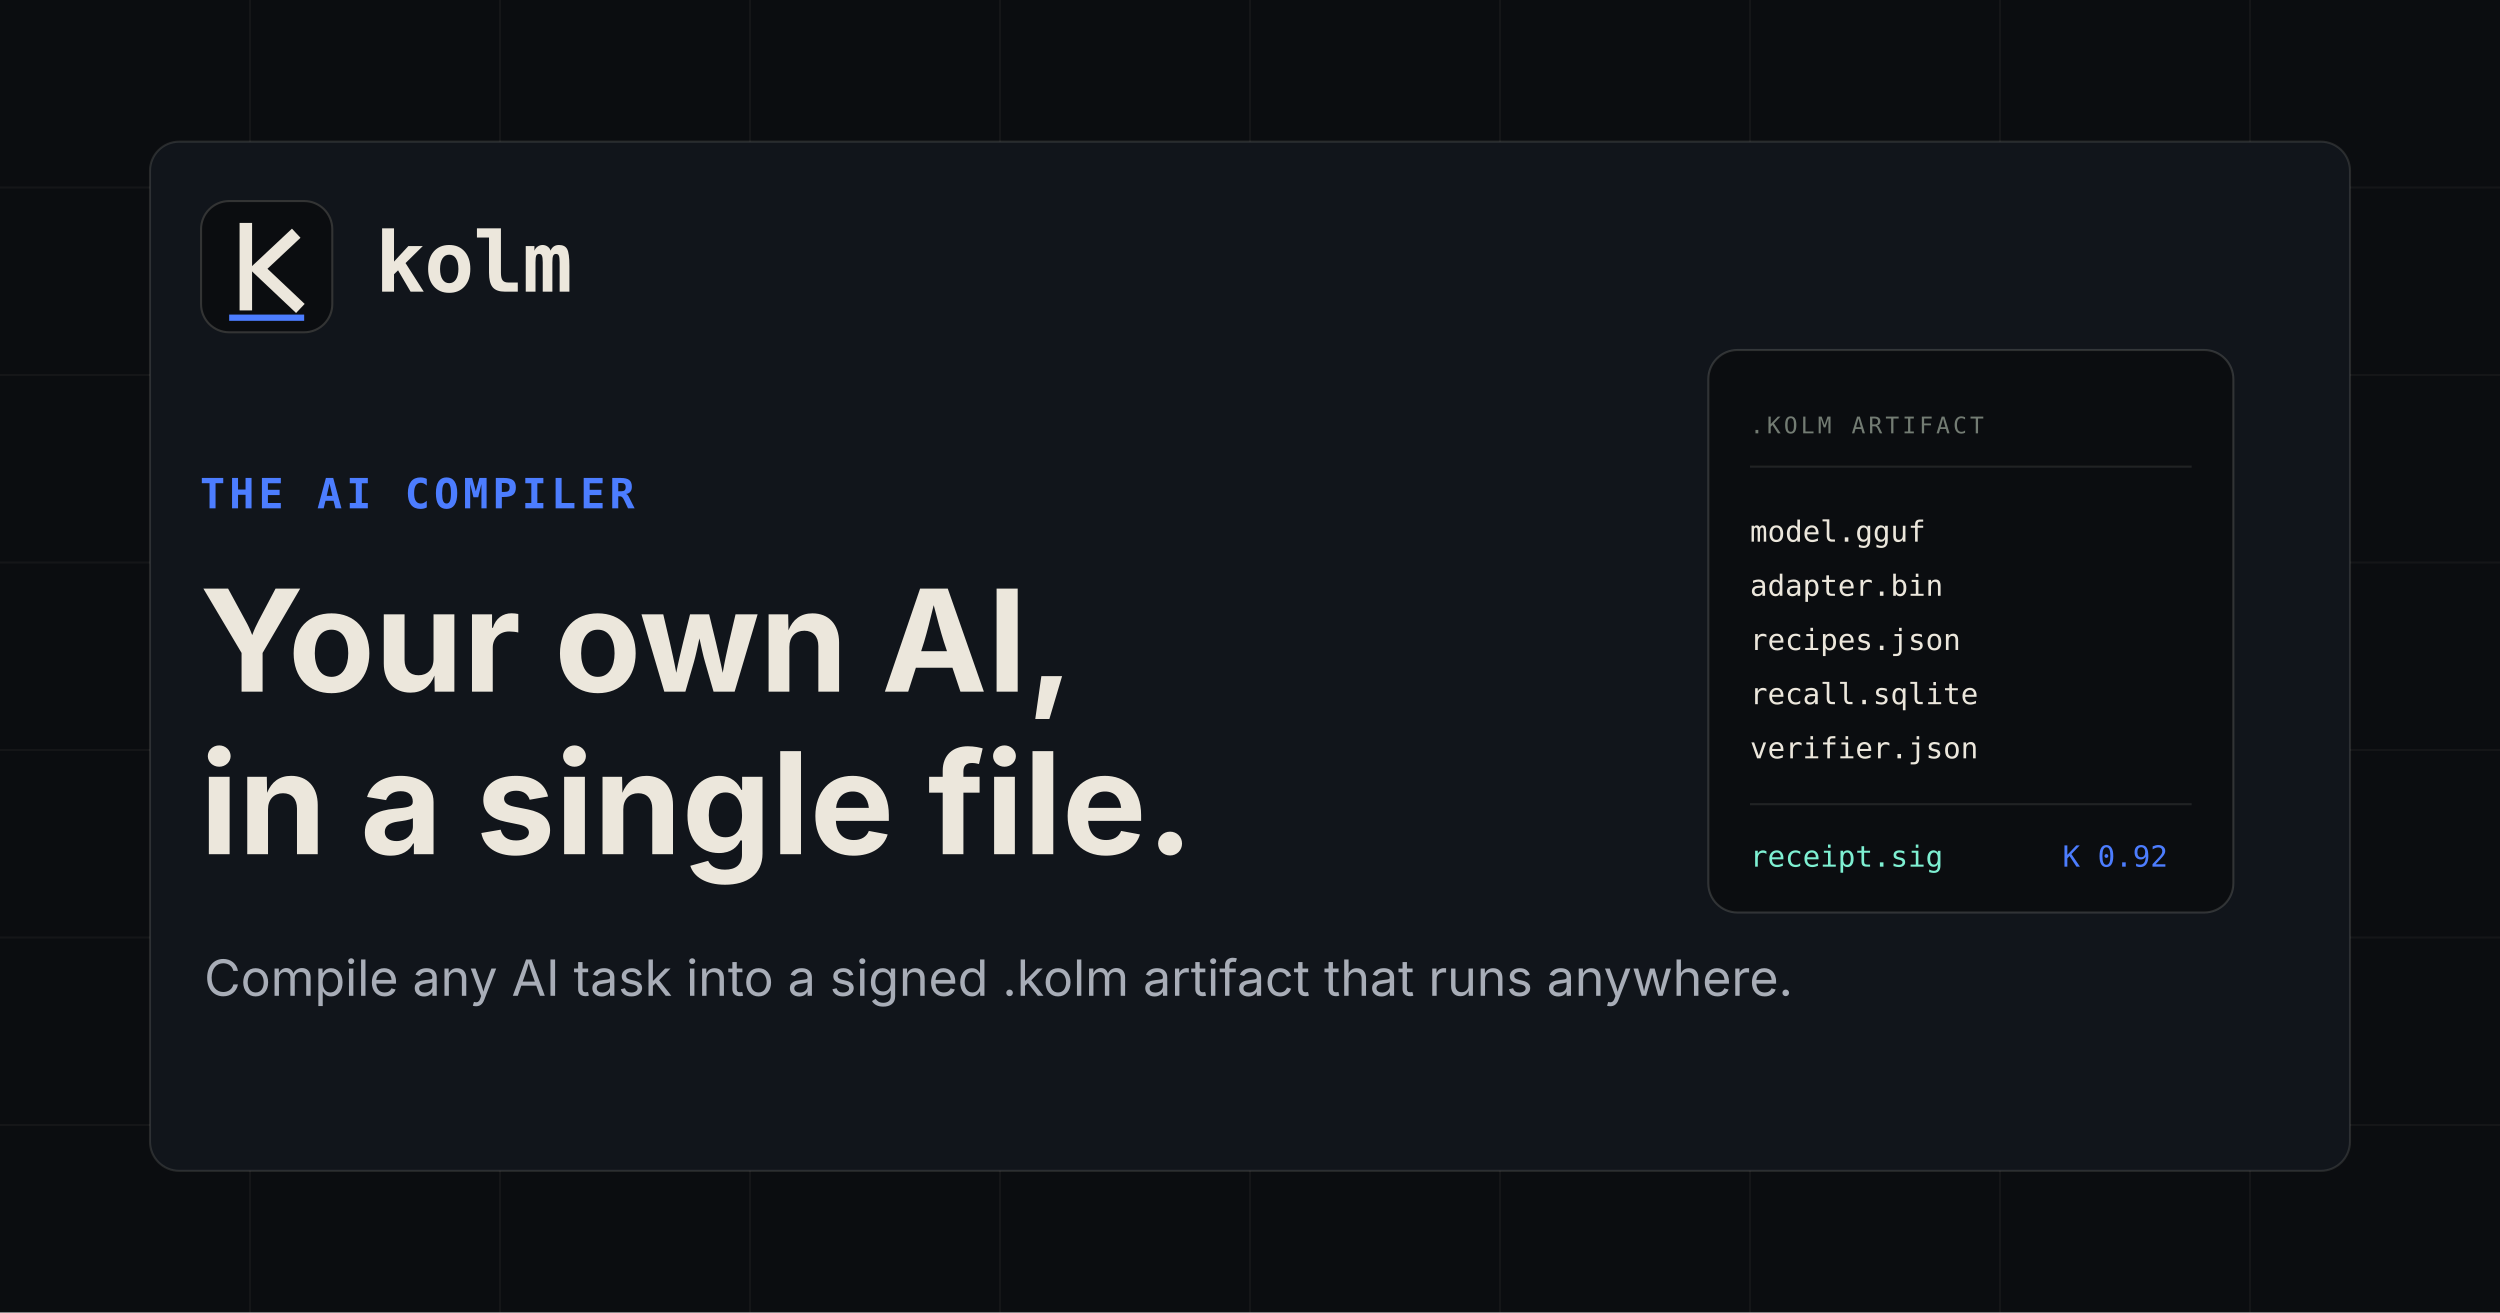
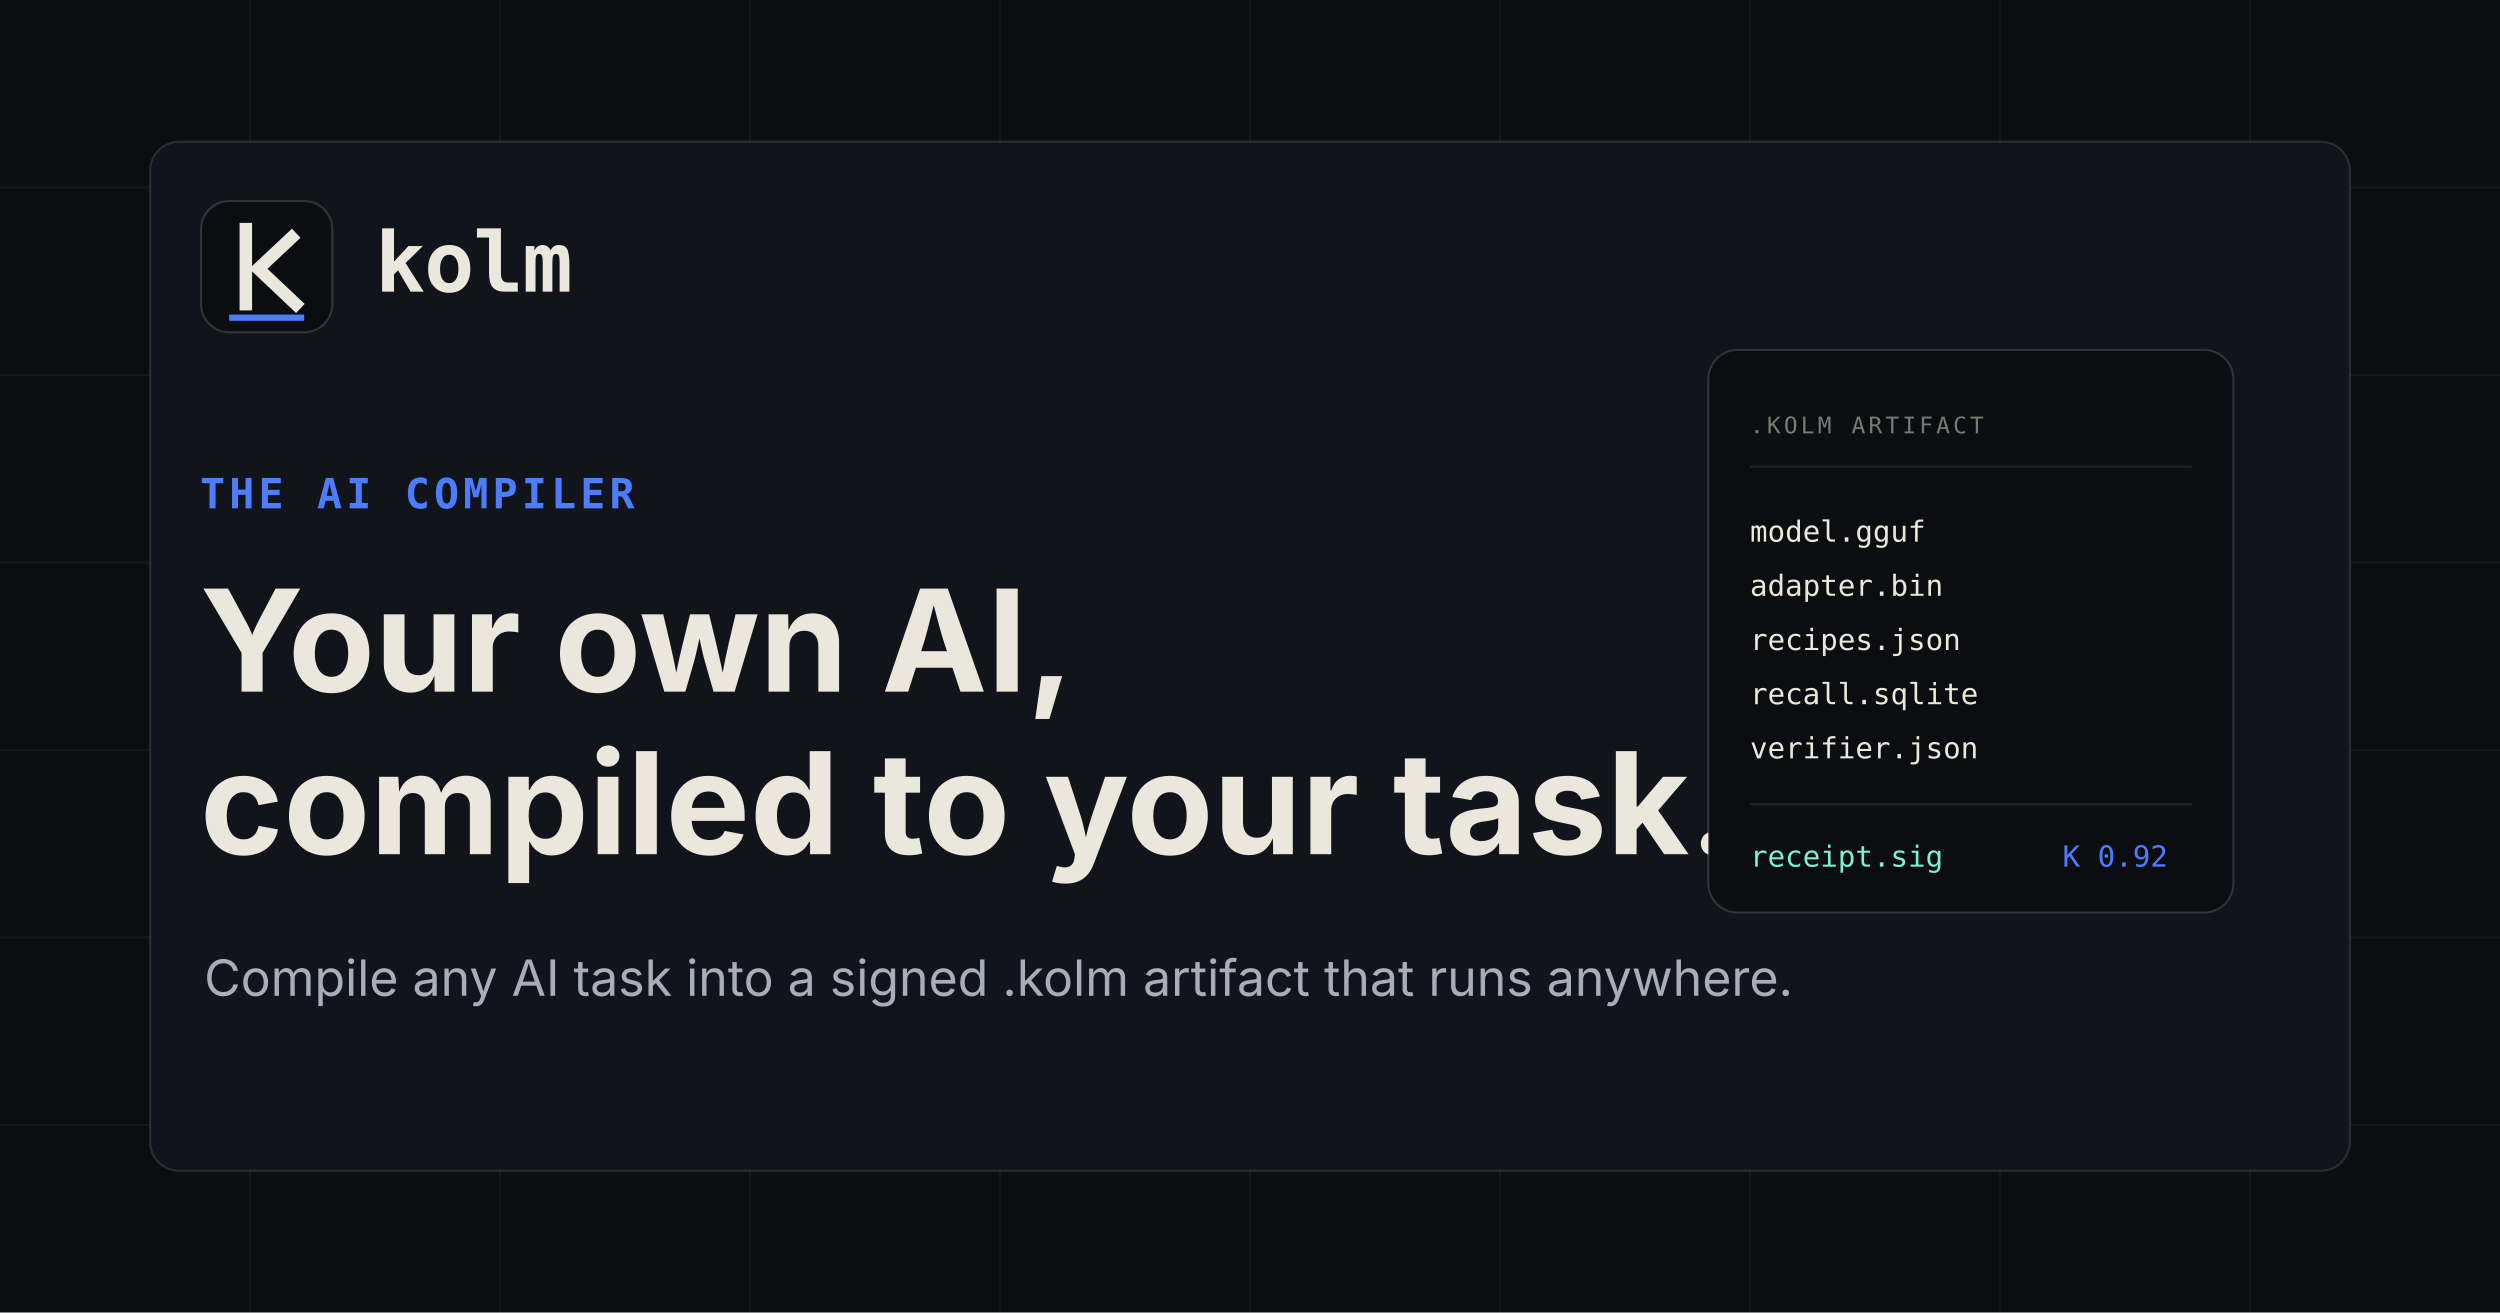
<svg xmlns="http://www.w3.org/2000/svg" width="1200" height="630" viewBox="0 0 1200 630" role="img" aria-label="kolm — the AI compiler">
  <rect width="1200" height="630" fill="#0b0d10" />
  <path d="M0 90h1200M0 180h1200M0 270h1200M0 360h1200M0 450h1200M0 540h1200M120 0v630M240 0v630M360 0v630M480 0v630M600 0v630M720 0v630M840 0v630M960 0v630M1080 0v630" stroke="#ece7dc" stroke-opacity=".045" />
  <rect x="72" y="68" width="1056" height="494" rx="14" fill="#11151b" stroke="#ece7dc" stroke-opacity=".13" />
  <g transform="translate(96 96)">
    <rect width="64" height="64" rx="14" fill="#0b0d10" />
    <rect x="0.5" y="0.5" width="63" height="63" rx="13.5" fill="none" stroke="#ece7dc" stroke-opacity=".18" />
    <path d="M22 14v36" stroke="#ece7dc" stroke-width="6" stroke-linecap="square" />
    <path d="M44 18 28 33 46 50" fill="none" stroke="#ece7dc" stroke-width="6" stroke-linecap="square" stroke-linejoin="miter" />
    <rect x="14" y="55" width="36" height="3" fill="#4c7dff" />
    <text x="84" y="44" fill="#ece7dc" font-family="ui-monospace,'SF Mono',Menlo,Consolas,monospace" font-size="40" font-weight="600" letter-spacing="-0.5">kolm</text>
  </g>
  <text x="96" y="244" fill="#4c7dff" font-family="ui-monospace,'SF Mono',Menlo,Consolas,monospace" font-size="20" font-weight="600" letter-spacing="2">THE AI COMPILER</text>
  <text x="96" y="332" fill="#ece7dc" font-family="-apple-system,BlinkMacSystemFont,'SF Pro Display','Inter','Segoe UI',system-ui,sans-serif" font-size="68" font-weight="700">Your own AI,</text>
-   <text x="96" y="410" fill="#ece7dc" font-family="-apple-system,BlinkMacSystemFont,'SF Pro Display','Inter','Segoe UI',system-ui,sans-serif" font-size="68" font-weight="700">in a single file.</text>
+   <text x="96" y="410" fill="#ece7dc" font-family="-apple-system,BlinkMacSystemFont,'SF Pro Display','Inter','Segoe UI',system-ui,sans-serif" font-size="68" font-weight="700">compiled to your task.</text>
  <text x="98" y="478" fill="#a8adb7" font-family="-apple-system,BlinkMacSystemFont,'SF Pro Text','Inter','Segoe UI',system-ui,sans-serif" font-size="24">Compile any AI task into a signed .kolm artifact that runs anywhere.</text>
  <g transform="translate(820 168)">
    <rect width="252" height="270" rx="14" fill="#0b0d10" stroke="#ece7dc" stroke-opacity=".16" />
    <text x="20" y="40" fill="#737c73" font-family="ui-monospace,'SF Mono',Menlo,Consolas,monospace" font-size="11" letter-spacing="1.5">.KOLM ARTIFACT</text>
    <path d="M20 56h212" stroke="#ece7dc" stroke-opacity=".10" />
    <text x="20" y="92" fill="#ece7dc" font-family="ui-monospace,'SF Mono',Menlo,Consolas,monospace" font-size="14">model.gguf</text>
    <text x="20" y="118" fill="#ece7dc" font-family="ui-monospace,'SF Mono',Menlo,Consolas,monospace" font-size="14">adapter.bin</text>
    <text x="20" y="144" fill="#ece7dc" font-family="ui-monospace,'SF Mono',Menlo,Consolas,monospace" font-size="14">recipes.json</text>
    <text x="20" y="170" fill="#ece7dc" font-family="ui-monospace,'SF Mono',Menlo,Consolas,monospace" font-size="14">recall.sqlite</text>
    <text x="20" y="196" fill="#ece7dc" font-family="ui-monospace,'SF Mono',Menlo,Consolas,monospace" font-size="14">verifier.json</text>
    <path d="M20 218h212" stroke="#ece7dc" stroke-opacity=".10" />
    <text x="20" y="248" fill="#7ef0d2" font-family="ui-monospace,'SF Mono',Menlo,Consolas,monospace" font-size="14">receipt.sig</text>
    <text x="170" y="248" fill="#4c7dff" font-family="ui-monospace,'SF Mono',Menlo,Consolas,monospace" font-size="14">K 0.92</text>
  </g>
</svg>
